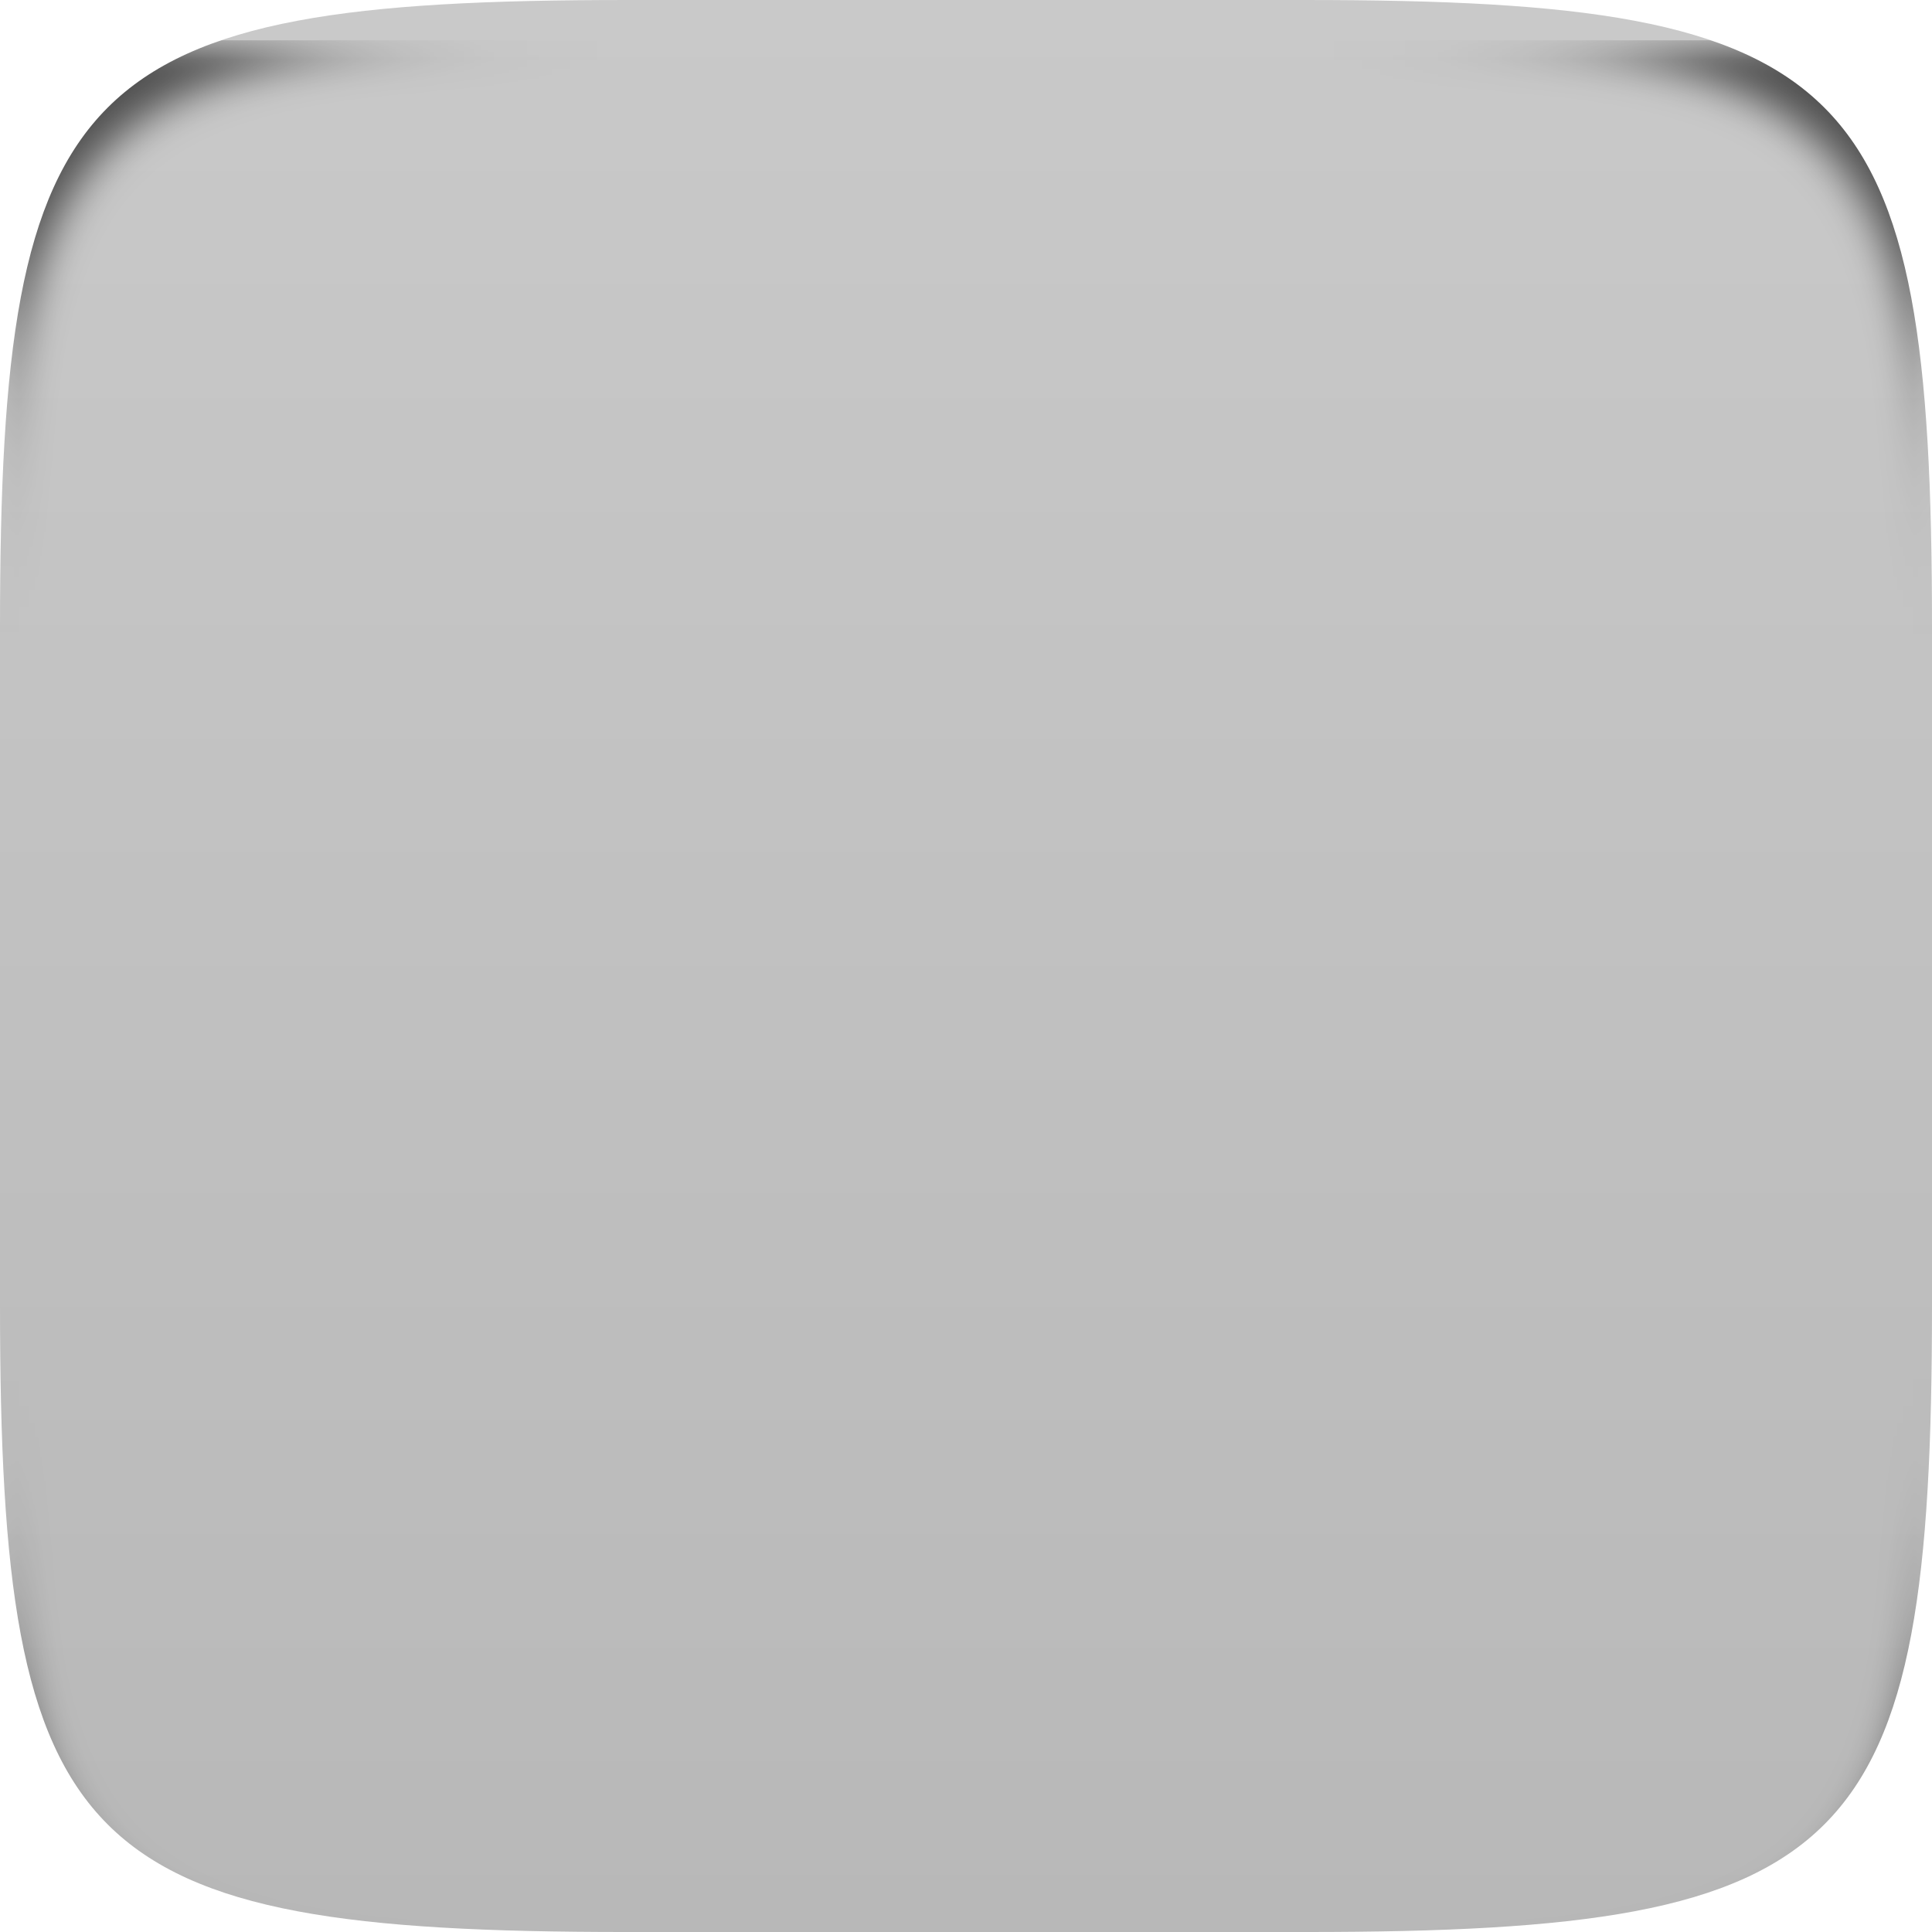
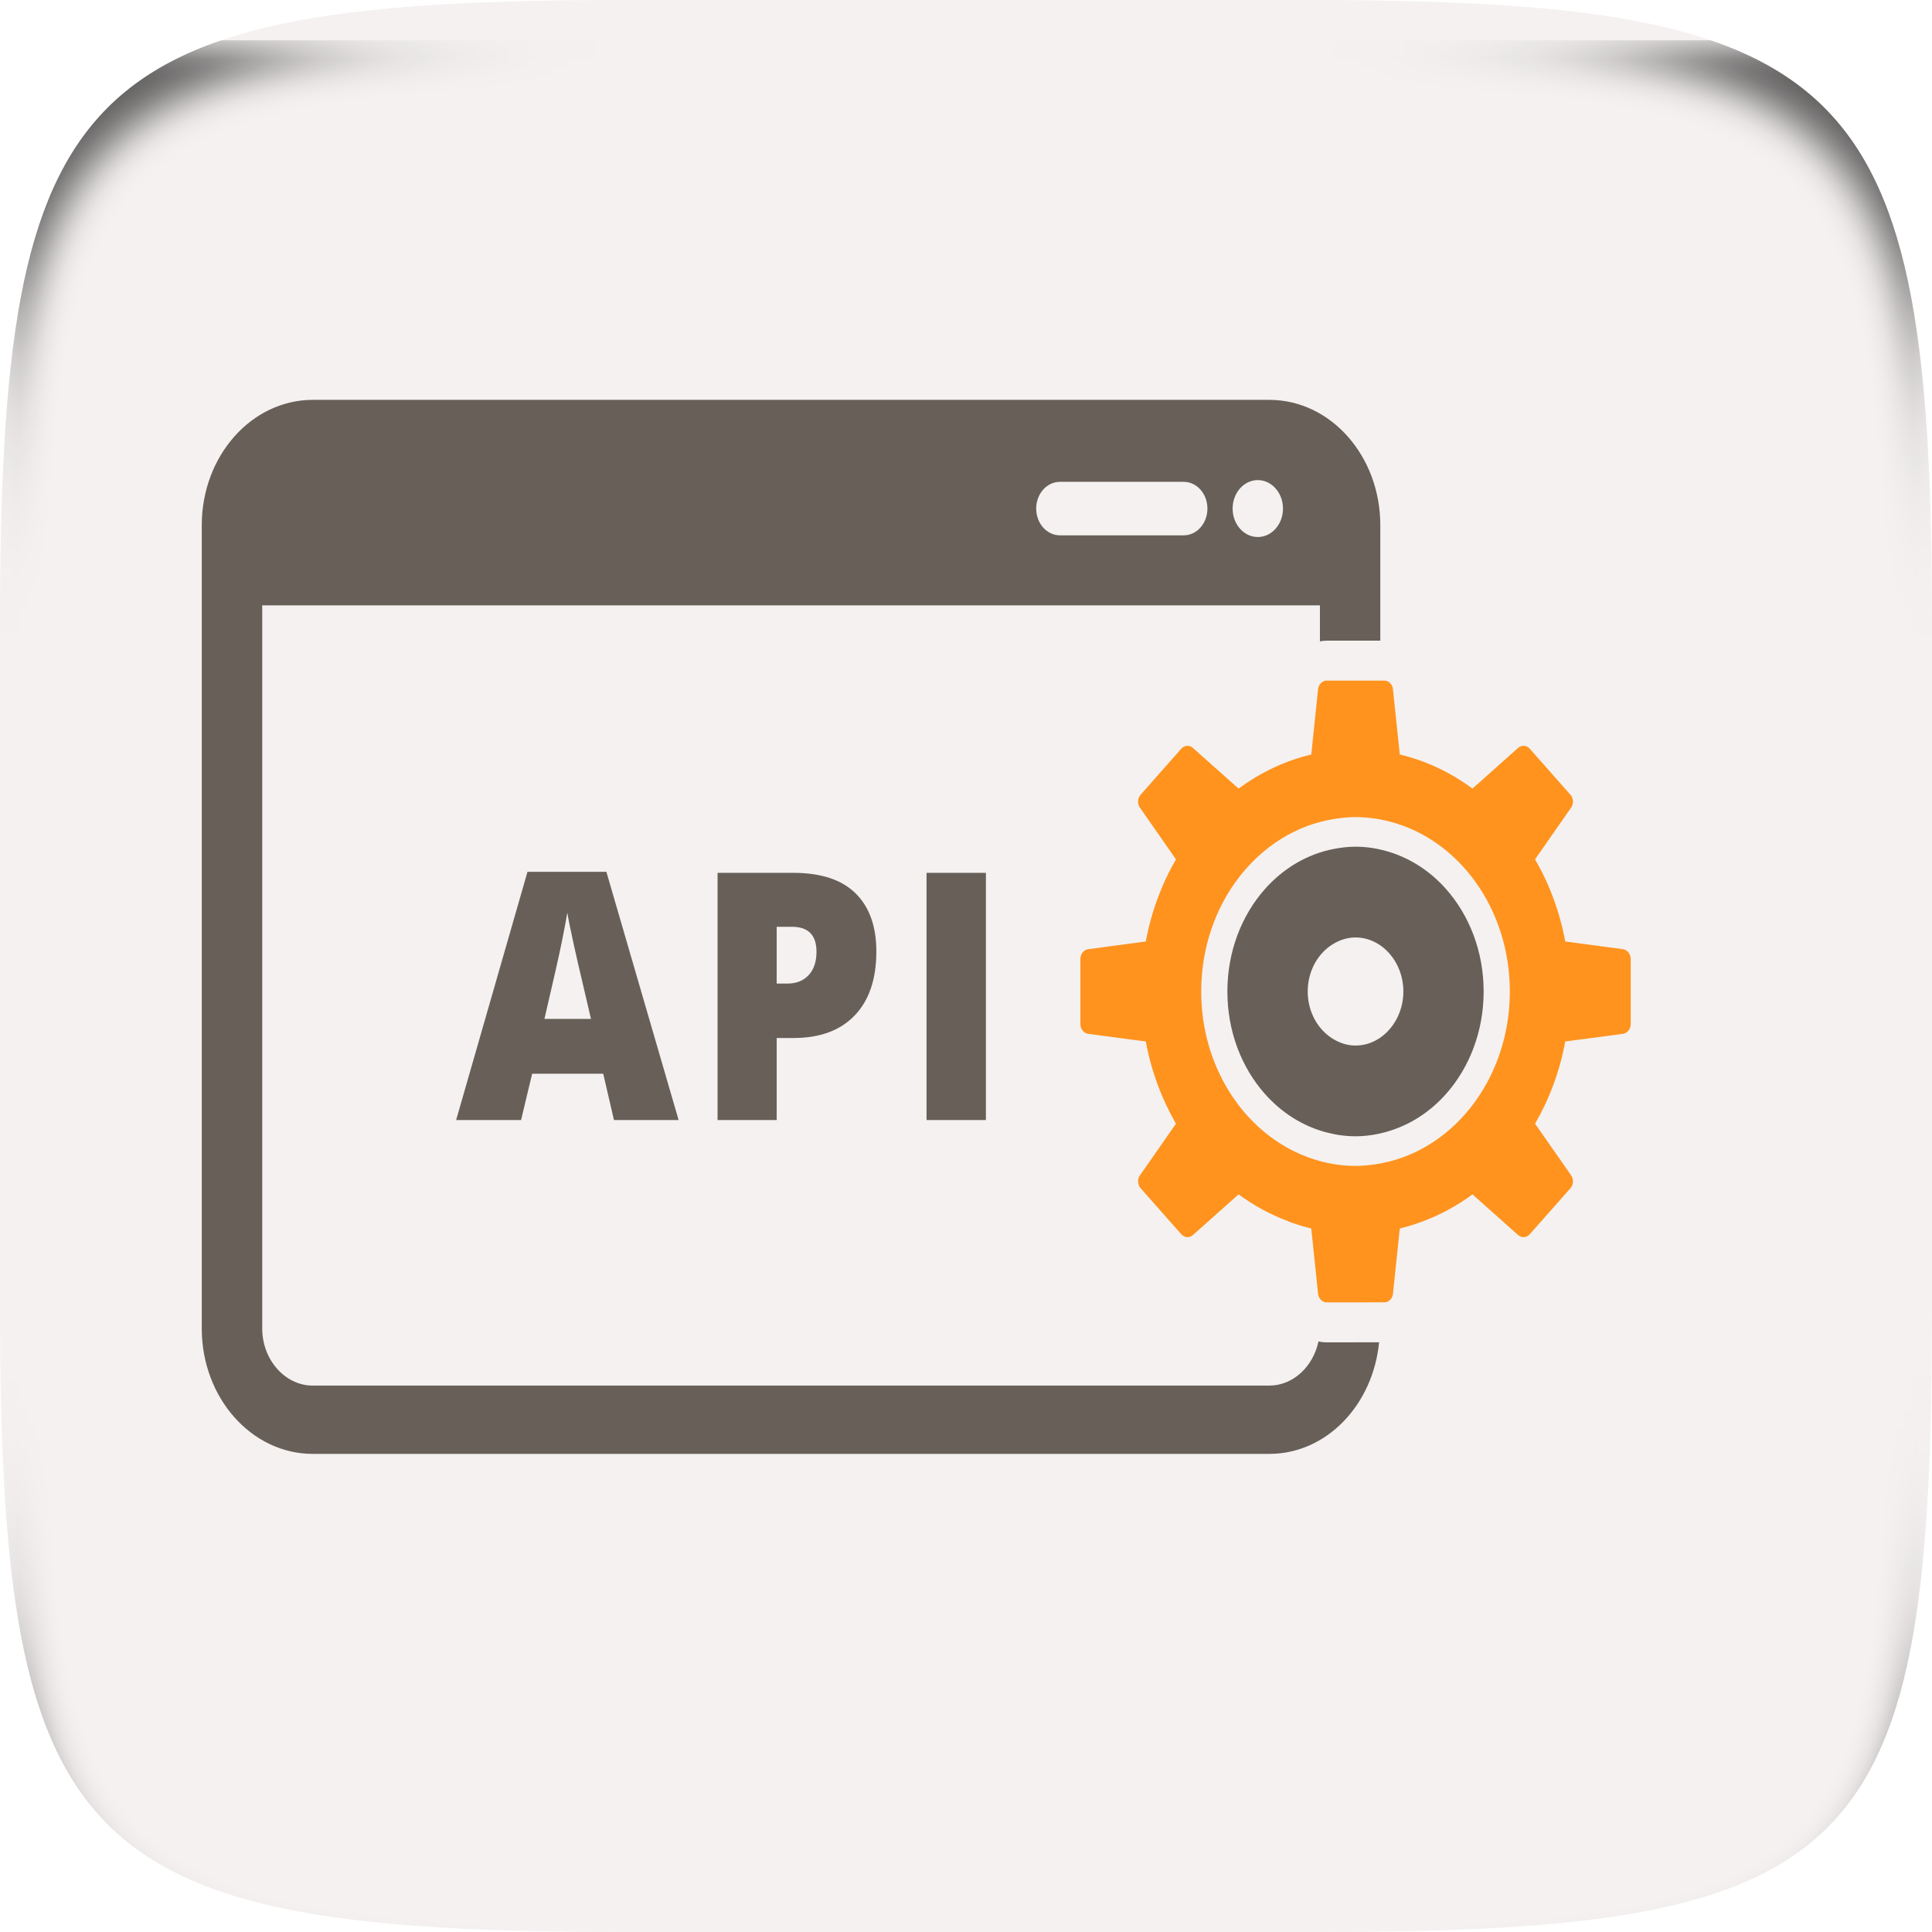
- <svg xmlns="http://www.w3.org/2000/svg" xmlns:xlink="http://www.w3.org/1999/xlink" width="96" height="96" id="svg6517" version="1.1">
+ <svg xmlns="http://www.w3.org/2000/svg" width="96" height="96" id="svg6517" version="1.1">
  <defs id="defs6519">
-     <linearGradient xlink:href="#Background" id="linearGradient6461" gradientUnits="userSpaceOnUse" x1="0" y1="970.295" x2="144" y2="970.295" gradientTransform="matrix(0,-0.6666667,0.6660448,0,-866.2599,731.2908)" />
    <linearGradient id="Background">
      <stop id="stop4178" offset="0" style="stop-color:#b8b8b8;stop-opacity:1" />
      <stop id="stop4180" offset="1" style="stop-color:#c9c9c9;stop-opacity:1" />
    </linearGradient>
    <filter style="color-interpolation-filters:sRGB;" id="filter1121">
      <feFlood flood-opacity="0.6" flood-color="rgb(0,0,0)" result="flood" id="feFlood1123" />
      <feComposite in="flood" in2="SourceGraphic" operator="out" result="composite1" id="feComposite1125" />
      <feGaussianBlur in="composite1" stdDeviation="1" result="blur" id="feGaussianBlur1127" />
      <feOffset dx="0" dy="2" result="offset" id="feOffset1129" />
      <feComposite in="offset" in2="SourceGraphic" operator="atop" result="composite2" id="feComposite1131" />
    </filter>
    <filter style="color-interpolation-filters:sRGB;" id="filter950">
      <feFlood flood-opacity="0.25" flood-color="rgb(0,0,0)" result="flood" id="feFlood952" />
      <feComposite in="flood" in2="SourceGraphic" operator="in" result="composite1" id="feComposite954" />
      <feGaussianBlur in="composite1" stdDeviation="1" result="blur" id="feGaussianBlur956" />
      <feOffset dx="0" dy="1" result="offset" id="feOffset958" />
      <feComposite in="SourceGraphic" in2="offset" operator="over" result="composite2" id="feComposite960" />
    </filter>
    <clipPath clipPathUnits="userSpaceOnUse" id="clipPath873">
      <g transform="matrix(0,-0.6666667,0.6660448,0,-258.2599,677)" id="g875" style="fill:#ff00ff;fill-opacity:1;stroke:none;display:inline">
        <path style="fill:#ff00ff;fill-opacity:1;stroke:none;display:inline" d="m 46.703,898.228 50.595,0 C 138.162,898.228 144,904.065 144,944.926 l 0,50.738 c 0,40.861 -5.838,46.698 -46.703,46.698 l -50.595,0 C 5.838,1042.362 0,1036.525 0,995.664 L 0,944.926 C 0,904.065 5.838,898.228 46.703,898.228 Z" id="path877" />
      </g>
    </clipPath>
    <filter id="filter891">
      <feGaussianBlur stdDeviation="0.72" id="feGaussianBlur893" />
    </filter>
  </defs>
  <g id="layer1" transform="translate(268,-635.2908)" style="display:inline">
-     <path style="fill:url(#linearGradient6461);fill-opacity:1;stroke:none;display:inline;filter:url(#filter1121)" d="m -268,700.156 0,-33.73 c 0,-27.243 3.888,-31.135 31.103,-31.135 l 33.794,0 c 27.215,0 31.103,3.892 31.103,31.135 l 0,33.73 c 0,27.243 -3.888,31.135 -31.103,31.135 l -33.794,0 C -264.112,731.291 -268,727.399 -268,700.156 Z" id="path6455" />
+     <path style="display:inline;fill:#f4f1f0;fill-opacity:1;stroke:none;filter:url(#filter1121)" d="m -268,700.156 0,-33.73 c 0,-27.243 3.888,-31.135 31.103,-31.135 l 33.794,0 c 27.215,0 31.103,3.892 31.103,31.135 l 0,33.73 c 0,27.243 -3.274,31.135 -30.489,31.135 l -34.408,0 c -27.215,0 -31.103,-3.892 -31.103,-31.135 z" id="path6455" />
+     <g id="g3486" transform="matrix(0.2323746,0,0,0.2625822,-280.5666,615.7008)">
+       <g id="api-code-window">
+         <g id="g3458">
+           <path id="circle3460" style="fill:#f4f1f0" d="m 454.187,250 a 204.187,218.631 0 0 1 -0.006,1.729" />
+           <g id="_x34_">
+             <path id="path3463" style="fill:#675f58" d="m 337.652,328.624 c -0.564,-0.011 -1.107,-0.065 -1.639,-0.168 -1.129,4.736 -5.415,8.339 -10.46,8.35 l -204.633,0 c -5.881,-0.011 -10.758,-4.883 -10.769,-10.77 l 0,-136.881 226.171,0 0,6.82 c 0.462,-0.076 0.928,-0.133 1.411,-0.133 l 11.502,0 0,-21.872 c -0.011,-13.078 -10.606,-23.668 -23.682,-23.698 l -204.633,0 c -13.08,0.029 -23.676,10.62 -23.698,23.698 l 0,152.067 c 0.022,13.069 10.618,23.671 23.698,23.692 l 204.634,0 c 12.19,-0.022 22.113,-9.267 23.421,-21.115 l -11.279,0.011 -0.044,0 z M 323.036,165.457 c 2.978,0 5.388,2.411 5.388,5.39 0,2.968 -2.409,5.382 -5.388,5.382 -2.974,0 -5.382,-2.414 -5.382,-5.382 0,-2.979 2.408,-5.39 5.382,-5.39 z m -42.317,0.328 26.476,0 c 2.81,0 5.072,2.262 5.072,5.062 0,2.794 -2.263,5.062 -5.072,5.062 l -26.476,0 c -2.8,0 -5.067,-2.268 -5.067,-5.062 -10e-4,-2.8 2.267,-5.062 5.067,-5.062 z" />
+             <g id="g3465">
+               <path id="path3467" style="fill:#675f58" d="m 351.324,235.867 c -2.35,-0.659 -4.829,-1.037 -7.39,-1.037 -1.601,0 -3.147,0.168 -4.666,0.429 -5.702,0.979 -10.802,3.681 -14.714,7.595 -4.969,4.959 -8.019,11.809 -8.019,19.374 0,7.574 3.05,14.421 8.019,19.374 3.554,3.554 8.073,6.104 13.13,7.286 2.013,0.467 4.091,0.738 6.25,0.738 2.311,0 4.558,-0.32 6.706,-0.863 4.871,-1.226 9.223,-3.722 12.662,-7.161 4.965,-4.953 8.029,-11.8 8.029,-19.374 0,-7.565 -3.064,-14.415 -8.029,-19.374 -3.271,-3.279 -7.388,-5.699 -11.978,-6.987 z m 0,33.399 c -1.867,1.958 -4.481,3.19 -7.39,3.19 -1.692,0 -3.272,-0.45 -4.666,-1.177 -3.288,-1.704 -5.556,-5.1 -5.556,-9.05 0,-3.96 2.268,-7.349 5.556,-9.052 1.395,-0.725 2.974,-1.172 4.666,-1.172 2.908,0 5.522,1.229 7.39,3.182 1.758,1.834 2.843,4.303 2.843,7.042 0,2.729 -1.085,5.209 -2.843,7.037 z" />
+               <path id="path3469" style="fill:#ff931e" d="m 401.161,254.234 -12.381,-1.473 c -1.172,-5.632 -3.401,-10.881 -6.456,-15.541 l 7.726,-9.804 c 0.554,-0.686 0.499,-1.771 -0.141,-2.398 l -8.763,-8.773 c -0.623,-0.618 -1.703,-0.689 -2.414,-0.138 l -9.793,7.726 c -4.66,-3.044 -9.9,-5.271 -15.538,-6.448 L 351.932,205 c -0.044,-0.442 -0.271,-0.841 -0.607,-1.134 -0.32,-0.282 -0.744,-0.466 -1.194,-0.466 l -10.861,0 -1.535,0 c -0.885,0 -1.692,0.716 -1.807,1.601 l -1.454,12.386 c -5.643,1.177 -10.889,3.404 -15.544,6.448 l -9.809,-7.726 c -0.684,-0.551 -1.764,-0.48 -2.403,0.138 l -8.757,8.773 c -0.635,0.627 -0.705,1.712 -0.141,2.403 l 7.715,9.798 c -3.038,4.66 -5.273,9.909 -6.445,15.541 l -12.381,1.473 c -0.89,0.101 -1.606,0.911 -1.606,1.793 l 0,12.397 c 0,0.89 0.717,1.703 1.606,1.811 l 12.381,1.454 c 1.172,5.643 3.407,10.884 6.445,15.56 l -5.024,6.381 -2.69,3.407 c -0.564,0.705 -0.494,1.779 0.141,2.397 l 6.25,6.261 0.119,0.131 2.388,2.376 c 0.629,0.629 1.72,0.694 2.414,0.141 l 3.206,-2.517 0.147,-0.131 6.445,-5.078 c 3.239,2.122 6.772,3.798 10.515,5.057 0.136,0.044 0.261,0.108 0.396,0.152 1.508,0.488 3.049,0.917 4.633,1.247 l 1.454,12.381 c 0.114,0.885 0.922,1.596 1.807,1.606 l 12.396,-0.011 c 0.879,0.011 1.709,-0.711 1.802,-1.596 l 1.47,-12.381 c 1.568,-0.33 3.109,-0.759 4.628,-1.247 3.885,-1.259 7.564,-3.012 10.91,-5.209 l 6.587,5.198 3.206,2.527 c 0.711,0.554 1.791,0.488 2.414,-0.141 l 2.393,-2.387 6.37,-6.381 c 0.64,-0.618 0.694,-1.692 0.141,-2.397 l -7.726,-9.788 c 3.055,-4.676 5.284,-9.917 6.456,-15.56 l 12.381,-1.454 c 0.868,-0.108 1.616,-0.922 1.616,-1.811 l 0,-12.397 c -0.003,-0.88 -0.751,-1.691 -1.619,-1.792 z m -53.087,40.709 c -1.362,0.174 -2.74,0.293 -4.14,0.293 -4.112,0 -8.019,-0.792 -11.643,-2.159 -12.474,-4.709 -21.354,-16.731 -21.354,-30.849 0,-16.637 12.326,-30.357 28.331,-32.631 1.524,-0.222 3.071,-0.369 4.666,-0.369 2.539,0 5.013,0.317 7.39,0.865 14.653,3.361 25.607,16.46 25.607,32.134 0.001,16.809 -12.586,30.676 -28.857,32.716 z" />
+             </g>
+             <g id="g3471">
+               <path id="path3473" style="fill:#675f58" d="m 166.873,239.586 -15.256,46.97 13.883,0 2.371,-8.767 15.196,0 2.301,8.767 13.823,0 -15.446,-46.97 -16.872,0 z m 3.624,27.829 c 1.942,-7.335 3.19,-12.25 3.754,-14.743 0.564,-2.496 0.944,-4.289 1.139,-5.371 0.212,1.172 0.656,3.109 1.324,5.816 0.673,2.71 1.248,4.923 1.714,6.627 l 2.019,7.671 -9.95,0 z" />
+               <path id="path3475" style="fill:#675f58" d="m 223.72,239.778 -16.2,0 0,46.777 12.641,0 0,-15.521 3.559,0 c 5.664,0 10.042,-1.427 13.118,-4.27 3.087,-2.849 4.634,-6.88 4.634,-12.109 0,-4.756 -1.487,-8.423 -4.449,-11.006 -2.962,-2.579 -7.4,-3.871 -13.303,-3.871 z m 3.266,19.359 c -1.107,1.062 -2.626,1.595 -4.52,1.595 l -2.306,0 0,-10.748 3.266,0 c 3.494,0 5.246,1.582 5.246,4.736 0.001,1.878 -0.563,3.353 -1.686,4.417 z" />
+               <rect id="rect3477" y="239.778" x="252.203" width="12.695" style="fill:#675f58" height="46.777" />
+             </g>
+           </g>
+         </g>
+       </g>
+       <g id="Layer_1" />
+     </g>
  </g>
  <g id="layer3" style="display:inline" />
  <g id="layer2" style="display:none">
    <g style="display:inline" transform="translate(-340,-581)" id="g4394" clip-path="none">
      <g id="g855">
        <g id="g870" clip-path="url(#clipPath873)" style="opacity:0.6;filter:url(#filter891)">
-           <path transform="matrix(1.499999,0,0,1.499999,-29.99979,-237.5428)" d="m 264,552.362 a 12,12 0 1 1 -24,0 A 12,12 0 1 1 264,552.362 Z" id="path844" style="color:#000000;fill:#000000;fill-opacity:1;fill-rule:nonzero;stroke:none;stroke-width:4;marker:none;visibility:visible;display:inline;overflow:visible;enable-background:accumulate" />
+           <path transform="matrix(1.499999,0,0,1.499999,-29.99979,-237.5428)" d="m 264,552.362 a 12,12 0 0 1 -12,12 12,12 0 0 1 -12,-12 12,12 0 0 1 12,-12 12,12 0 0 1 12,12 z" id="path844" style="color:#000000;fill:#000000;fill-opacity:1;fill-rule:nonzero;stroke:none;stroke-width:4;marker:none;visibility:visible;display:inline;overflow:visible;enable-background:accumulate" />
        </g>
        <g id="g862">
-           <path style="color:#000000;fill:#f5f5f5;fill-opacity:1;fill-rule:nonzero;stroke:none;stroke-width:4;marker:none;visibility:visible;display:inline;overflow:visible;enable-background:accumulate" id="path4398" d="m 264,552.362 a 12,12 0 1 1 -24,0 A 12,12 0 1 1 264,552.362 Z" transform="matrix(1.499999,0,0,1.499999,-29.99979,-238.5428)" />
-           <path transform="matrix(1.25,0,0,1.25,33,-100.4527)" d="m 264,552.362 a 12,12 0 1 1 -24,0 A 12,12 0 1 1 264,552.362 Z" id="path4400" style="color:#000000;fill:#dd4814;fill-opacity:1;fill-rule:nonzero;stroke:none;stroke-width:4;marker:none;visibility:visible;display:inline;overflow:visible;enable-background:accumulate" />
-           <path style="color:#000000;fill:#f5f5f5;fill-opacity:1;fill-rule:nonzero;stroke:none;stroke-width:3;marker:none;visibility:visible;display:inline;overflow:visible;enable-background:accumulate" id="path4459" d="m 669.817,595.777 c -0.391,0.226 -3.626,-1.903 -4.076,-1.951 -0.449,-0.047 -4.057,1.363 -4.392,1.061 -0.336,-0.302 0.69,-4.037 0.596,-4.479 -0.094,-0.442 -2.55,-3.437 -2.366,-3.85 0.184,-0.413 4.053,-0.592 4.444,-0.818 0.391,-0.226 2.481,-3.487 2.93,-3.44 0.449,0.047 1.815,3.671 2.151,3.974 0.336,0.302 4.083,1.282 4.177,1.724 0.094,0.442 -2.931,2.861 -3.115,3.274 C 669.982,591.684 670.209,595.551 669.817,595.777 Z" transform="matrix(1.511423,-0.1636638,0.1636638,1.511423,-755.3735,-191.9365)" />
+           <path style="color:#000000;fill:#f5f5f5;fill-opacity:1;fill-rule:nonzero;stroke:none;stroke-width:4;marker:none;visibility:visible;display:inline;overflow:visible;enable-background:accumulate" id="path4398" d="m 264,552.362 a 12,12 0 0 1 -12,12 12,12 0 0 1 -12,-12 12,12 0 0 1 12,-12 12,12 0 0 1 12,12 z" transform="matrix(1.499999,0,0,1.499999,-29.99979,-238.5428)" />
+           <path transform="matrix(1.25,0,0,1.25,33,-100.4527)" d="m 264,552.362 a 12,12 0 0 1 -12,12 12,12 0 0 1 -12,-12 12,12 0 0 1 12,-12 12,12 0 0 1 12,12 z" id="path4400" style="color:#000000;fill:#dd4814;fill-opacity:1;fill-rule:nonzero;stroke:none;stroke-width:4;marker:none;visibility:visible;display:inline;overflow:visible;enable-background:accumulate" />
+           <path style="color:#000000;fill:#f5f5f5;fill-opacity:1;fill-rule:nonzero;stroke:none;stroke-width:3;marker:none;visibility:visible;display:inline;overflow:visible;enable-background:accumulate" id="path4459" d="m 669.817,595.777 c -0.391,0.226 -3.626,-1.903 -4.076,-1.951 -0.449,-0.047 -4.057,1.363 -4.392,1.061 -0.336,-0.302 0.69,-4.037 0.596,-4.479 -0.094,-0.442 -2.55,-3.437 -2.366,-3.85 0.184,-0.413 4.053,-0.592 4.444,-0.818 0.391,-0.226 2.481,-3.487 2.93,-3.44 0.449,0.047 1.815,3.671 2.151,3.974 0.336,0.302 4.083,1.282 4.177,1.724 0.094,0.442 -2.931,2.861 -3.115,3.274 -0.184,0.413 0.043,4.279 -0.349,4.505 z" transform="matrix(1.511423,-0.1636638,0.1636638,1.511423,-755.3735,-191.9365)" />
        </g>
      </g>
    </g>
  </g>
</svg>
